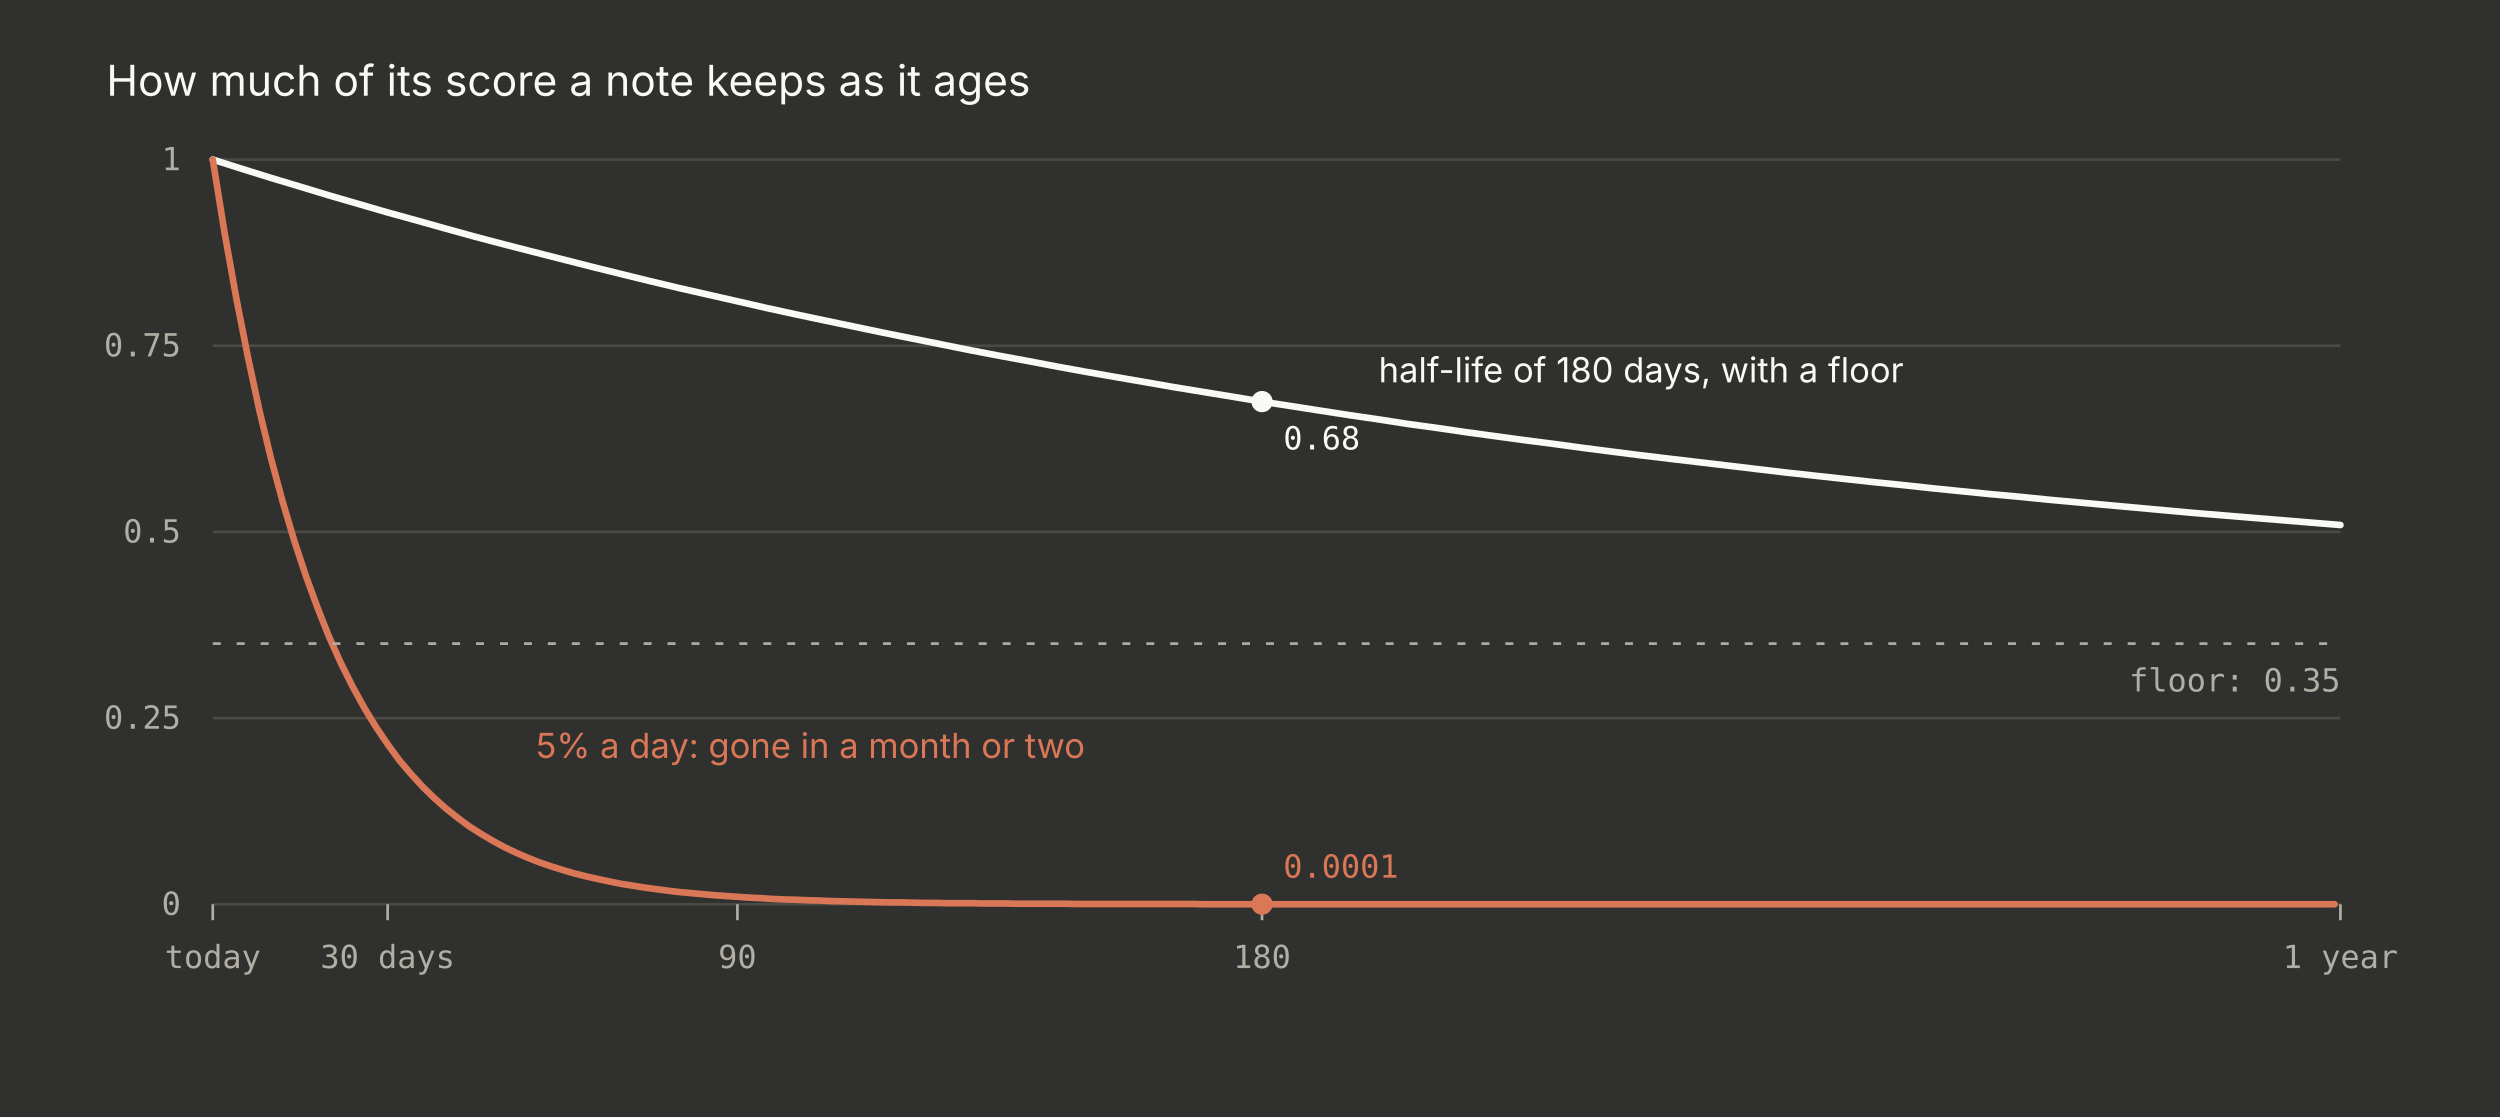
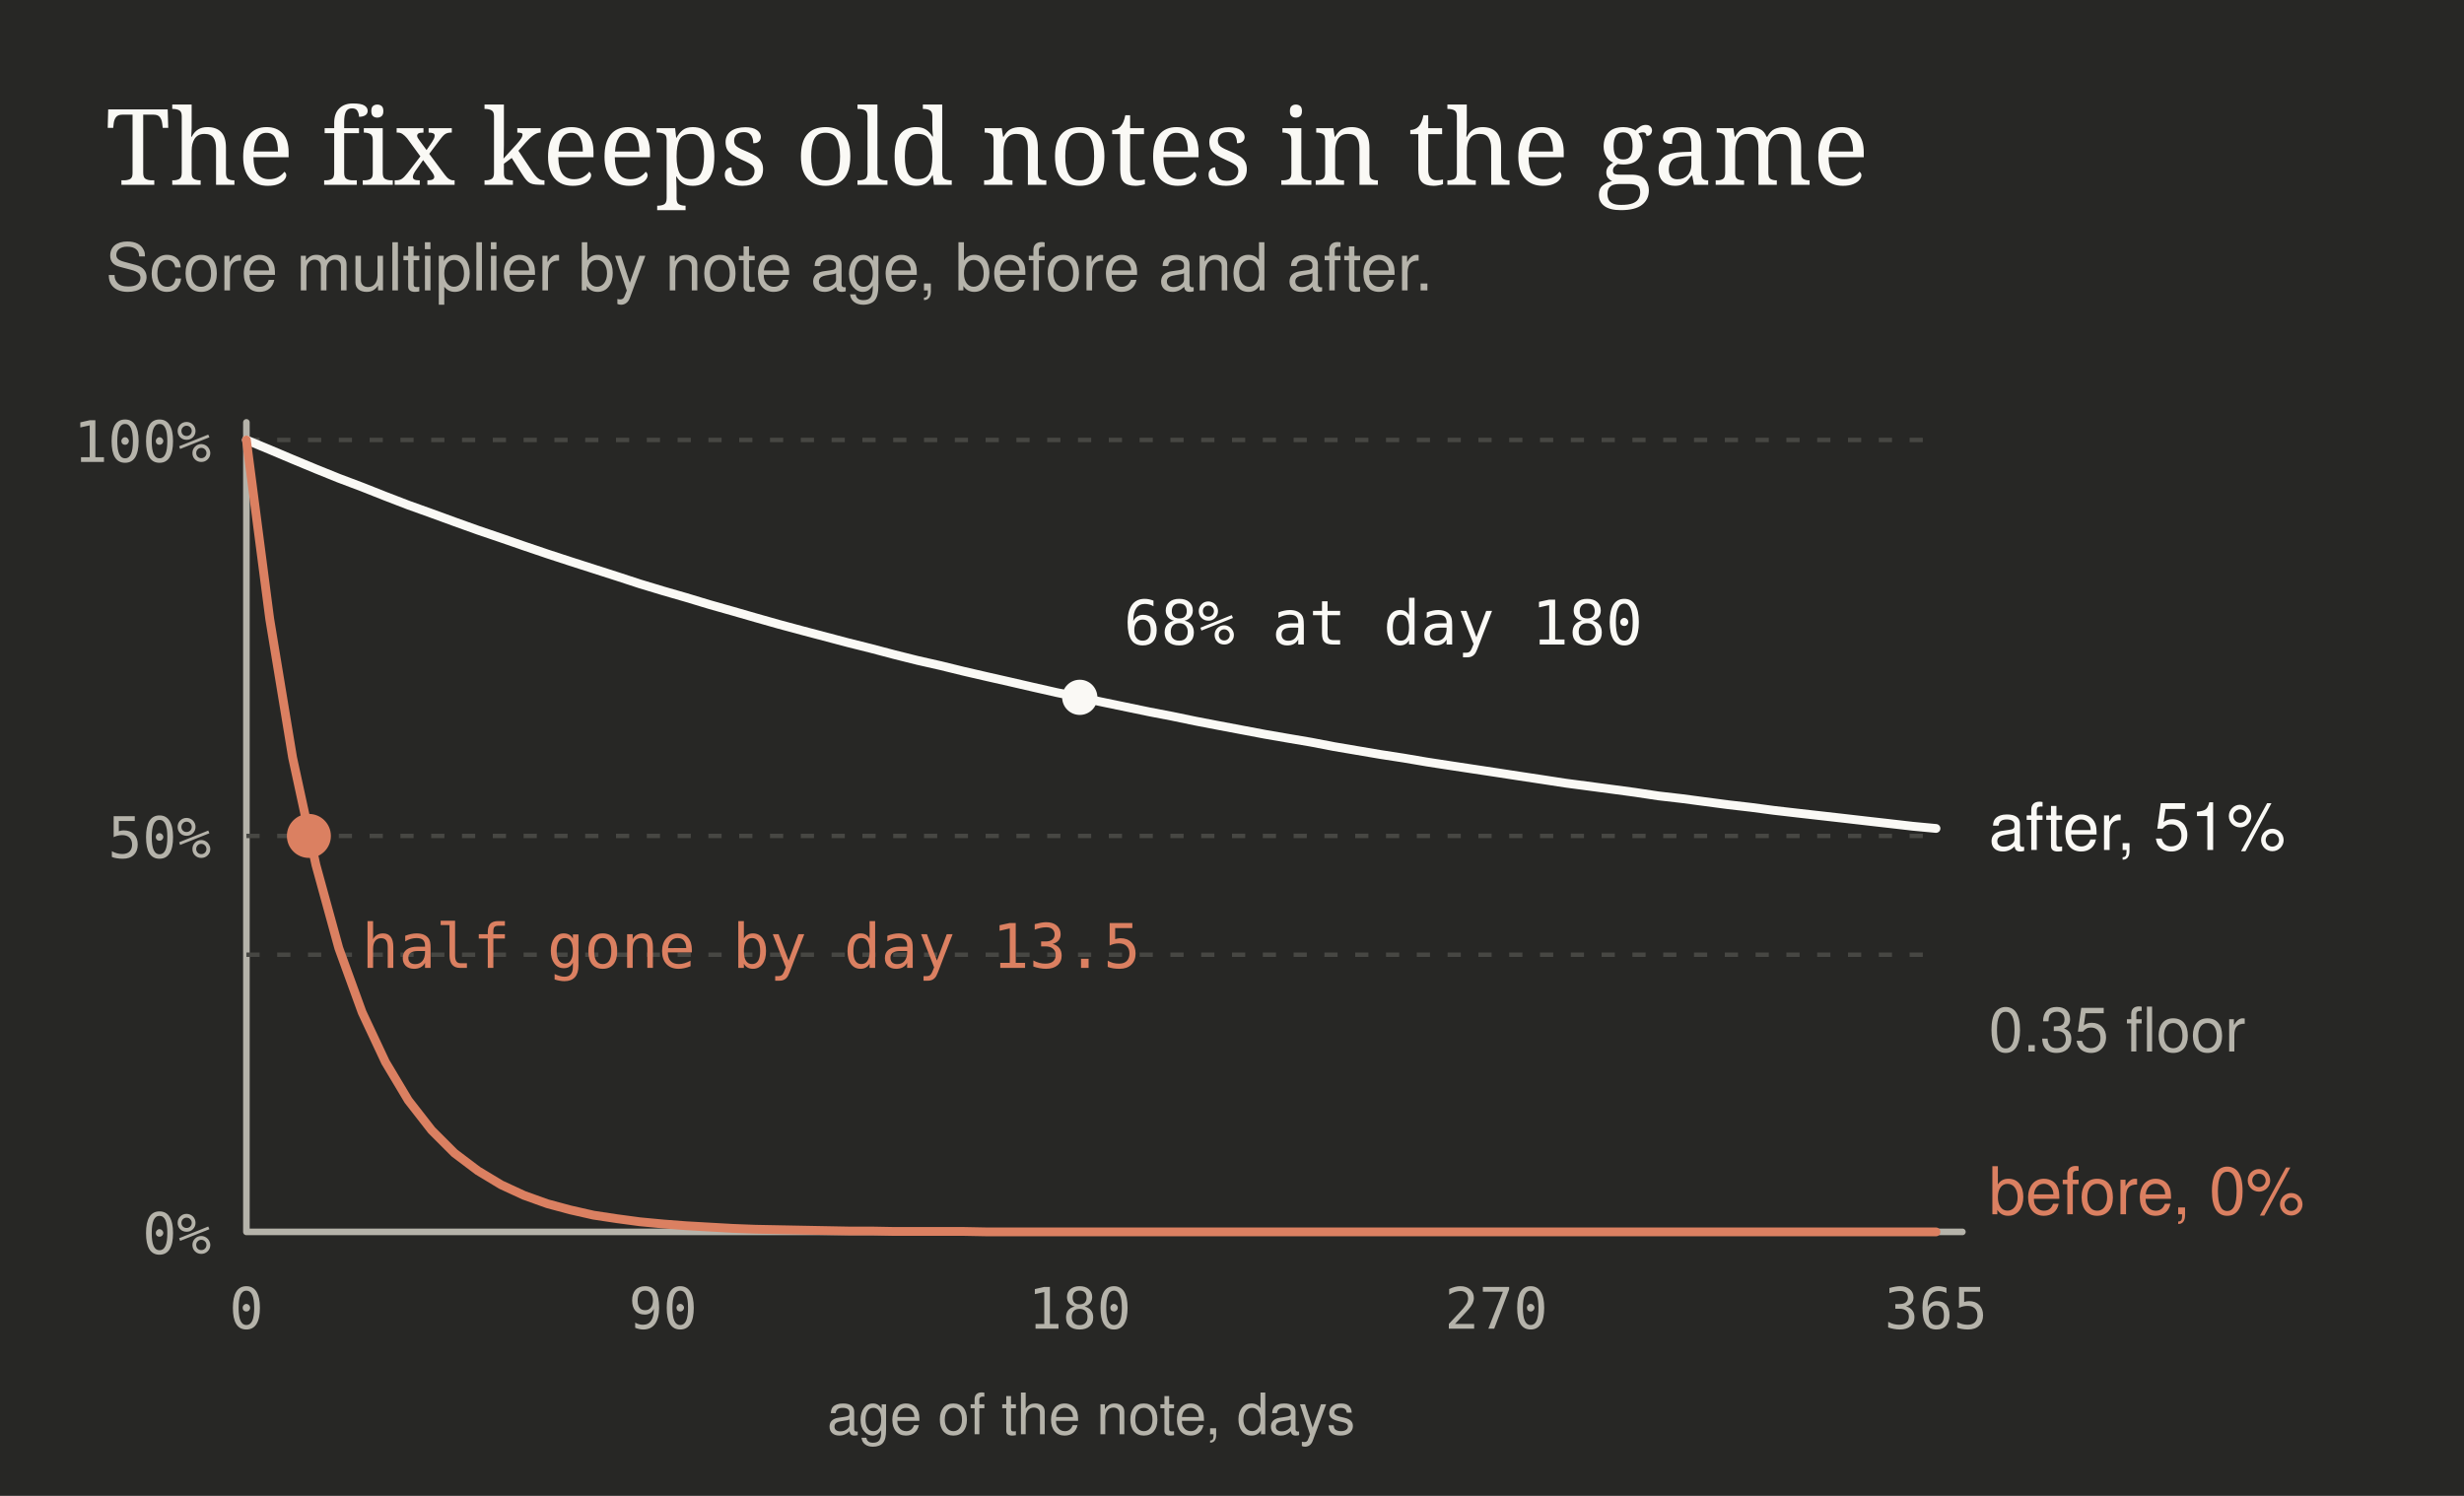
- <svg xmlns="http://www.w3.org/2000/svg" viewBox="0 0 940 420" width="940" height="420" role="img" aria-label="Chart: with 5% daily decay a note's score falls to nearly zero within two months; with a 180-day half-life and a 0.35 floor it still keeps 0.68 after six months">
-   <rect width="940" height="420" fill="#30302E" />
-   <text x="40" y="36" text-anchor="start" font-family="ui-sans-serif, system-ui, -apple-system, Segoe UI, sans-serif" font-size="16" fill="#FAF9F5">How much of its score a note keeps as it ages</text>
-   <path d="M80 340H880" stroke="#4A4A45" stroke-width="1" />
-   <text x="68" y="344" text-anchor="end" font-family="ui-monospace, SFMono-Regular, Menlo, monospace" font-size="12" fill="#B0AEA5">0</text>
-   <path d="M80 270.0H880" stroke="#4A4A45" stroke-width="1" />
-   <text x="68" y="274.0" text-anchor="end" font-family="ui-monospace, SFMono-Regular, Menlo, monospace" font-size="12" fill="#B0AEA5">0.25</text>
-   <path d="M80 200.0H880" stroke="#4A4A45" stroke-width="1" />
-   <text x="68" y="204.0" text-anchor="end" font-family="ui-monospace, SFMono-Regular, Menlo, monospace" font-size="12" fill="#B0AEA5">0.5</text>
-   <path d="M80 130.0H880" stroke="#4A4A45" stroke-width="1" />
-   <text x="68" y="134.0" text-anchor="end" font-family="ui-monospace, SFMono-Regular, Menlo, monospace" font-size="12" fill="#B0AEA5">0.75</text>
-   <path d="M80 60H880" stroke="#4A4A45" stroke-width="1" />
-   <text x="68" y="64" text-anchor="end" font-family="ui-monospace, SFMono-Regular, Menlo, monospace" font-size="12" fill="#B0AEA5">1</text>
-   <path d="M80.0 340v6" stroke="#B0AEA5" stroke-width="1" />
-   <text x="80.0" y="364" text-anchor="middle" font-family="ui-monospace, SFMono-Regular, Menlo, monospace" font-size="12" fill="#B0AEA5">today</text>
-   <path d="M145.753 340v6" stroke="#B0AEA5" stroke-width="1" />
-   <text x="145.753" y="364" text-anchor="middle" font-family="ui-monospace, SFMono-Regular, Menlo, monospace" font-size="12" fill="#B0AEA5">30 days</text>
-   <path d="M277.26 340v6" stroke="#B0AEA5" stroke-width="1" />
-   <text x="277.26" y="364" text-anchor="middle" font-family="ui-monospace, SFMono-Regular, Menlo, monospace" font-size="12" fill="#B0AEA5">90</text>
-   <path d="M474.521 340v6" stroke="#B0AEA5" stroke-width="1" />
-   <text x="474.521" y="364" text-anchor="middle" font-family="ui-monospace, SFMono-Regular, Menlo, monospace" font-size="12" fill="#B0AEA5">180</text>
-   <path d="M880.0 340v6" stroke="#B0AEA5" stroke-width="1" />
-   <text x="880.0" y="364" text-anchor="middle" font-family="ui-monospace, SFMono-Regular, Menlo, monospace" font-size="12" fill="#B0AEA5">1 year</text>
-   <path d="M80.0 60.0L91.0 63.5L101.9 66.9L112.9 70.2L123.8 73.5L134.8 76.7L145.8 79.9L156.7 82.9L167.7 86.0L178.6 89.0L189.6 91.9L200.5 94.7L211.5 97.5L222.5 100.3L233.4 103.0L244.4 105.7L255.3 108.3L266.3 110.8L277.3 113.3L288.2 115.8L299.2 118.2L310.1 120.5L321.1 122.8L332.1 125.1L343.0 127.3L354.0 129.5L364.9 131.7L375.9 133.8L386.8 135.8L397.8 137.9L408.8 139.9L419.7 141.8L430.7 143.7L441.6 145.6L452.6 147.4L463.6 149.2L474.5 151.0L485.5 152.7L496.4 154.4L507.4 156.1L518.4 157.7L529.3 159.4L540.3 160.9L551.2 162.5L562.2 164.0L573.2 165.5L584.1 166.9L595.1 168.4L606.0 169.8L617.0 171.2L627.9 172.5L638.9 173.8L649.9 175.1L660.8 176.4L671.8 177.7L682.7 178.9L693.7 180.1L704.7 181.3L715.6 182.4L726.6 183.6L737.5 184.7L748.5 185.8L759.5 186.8L770.4 187.9L781.4 188.9L792.3 189.9L803.3 190.9L814.2 191.9L825.2 192.9L836.2 193.8L847.1 194.7L858.1 195.6L869.0 196.5L880.0 197.4" fill="none" stroke="#FAF9F5" stroke-width="2.5" stroke-linecap="round" />
-   <path d="M80.0 60.0L84.4 87.3L88.8 111.9L93.2 134.2L97.5 154.2L101.9 172.4L106.3 188.7L110.7 203.5L115.1 216.8L119.5 228.8L123.8 239.6L128.2 249.4L132.6 258.2L137.0 266.2L141.4 273.4L145.8 279.9L150.1 285.8L154.5 291.0L158.9 295.8L163.3 300.1L167.7 304.0L172.1 307.5L176.4 310.7L180.8 313.5L185.2 316.1L189.6 318.5L194.0 320.6L198.4 322.5L202.7 324.2L207.1 325.7L211.5 327.1L215.9 328.4L220.3 329.5L224.7 330.5L229.0 331.4L233.4 332.3L237.8 333.0L242.2 333.7L246.6 334.3L251.0 334.9L255.3 335.4L259.7 335.8L264.1 336.2L268.5 336.6L272.9 336.9L277.3 337.2L281.6 337.5L286.0 337.7L290.4 338.0L294.8 338.2L299.2 338.3L303.6 338.5L307.9 338.6L312.3 338.8L316.7 338.9L321.1 339.0L325.5 339.1L329.9 339.2L334.2 339.3L338.6 339.3L343.0 339.4L347.4 339.5L351.8 339.5L356.2 339.6L360.5 339.6L364.9 339.6L369.3 339.7L373.7 339.7L378.1 339.7L382.5 339.8L386.8 339.8L391.2 339.8L395.6 339.8L400.0 339.8L404.4 339.9L408.8 339.9L413.2 339.9L417.5 339.9L421.9 339.9L426.3 339.9L430.7 339.9L435.1 339.9L439.5 339.9L443.8 339.9L448.2 339.9L452.6 340.0L457.0 340.0L461.4 340.0L465.8 340.0L470.1 340.0L474.5 340.0L478.9 340.0L483.3 340.0L487.7 340.0L492.1 340.0L496.4 340.0L500.8 340.0L505.2 340.0L509.6 340.0L514.0 340.0L518.4 340.0L522.7 340.0L527.1 340.0L531.5 340.0L535.9 340.0L540.3 340.0L544.7 340.0L549.0 340.0L553.4 340.0L557.8 340.0L562.2 340.0L566.6 340.0L571.0 340.0L575.3 340.0L579.7 340.0L584.1 340.0L588.5 340.0L592.9 340.0L597.3 340.0L601.6 340.0L606.0 340.0L610.4 340.0L614.8 340.0L619.2 340.0L623.6 340.0L627.9 340.0L632.3 340.0L636.7 340.0L641.1 340.0L645.5 340.0L649.9 340.0L654.2 340.0L658.6 340.0L663.0 340.0L667.4 340.0L671.8 340.0L676.2 340.0L680.5 340.0L684.9 340.0L689.3 340.0L693.7 340.0L698.1 340.0L702.5 340.0L706.8 340.0L711.2 340.0L715.6 340.0L720.0 340.0L724.4 340.0L728.8 340.0L733.2 340.0L737.5 340.0L741.9 340.0L746.3 340.0L750.7 340.0L755.1 340.0L759.5 340.0L763.8 340.0L768.2 340.0L772.6 340.0L777.0 340.0L781.4 340.0L785.8 340.0L790.1 340.0L794.5 340.0L798.9 340.0L803.3 340.0L807.7 340.0L812.1 340.0L816.4 340.0L820.8 340.0L825.2 340.0L829.6 340.0L834.0 340.0L838.4 340.0L842.7 340.0L847.1 340.0L851.5 340.0L855.9 340.0L860.3 340.0L864.7 340.0L869.0 340.0L873.4 340.0L877.8 340.0" fill="none" stroke="#D97757" stroke-width="2.5" stroke-linecap="round" />
-   <path d="M80 242.0H880" stroke="#B0AEA5" stroke-width="1" stroke-dasharray="3 6" />
-   <text x="880" y="260.0" text-anchor="end" font-family="ui-monospace, SFMono-Regular, Menlo, monospace" font-size="12" fill="#B0AEA5">floor: 0.35</text>
-   <text x="201.5" y="285" text-anchor="start" font-family="ui-sans-serif, system-ui, -apple-system, Segoe UI, sans-serif" font-size="13" fill="#D97757">5% a day: gone in a month or two</text>
-   <text x="518.356" y="143.745" text-anchor="start" font-family="ui-sans-serif, system-ui, -apple-system, Segoe UI, sans-serif" font-size="13" fill="#FAF9F5">half-life of 180 days, with a floor</text>
-   <circle cx="474.521" cy="151.0" r="4" fill="#FAF9F5" />
-   <text x="482.521" y="169.0" text-anchor="start" font-family="ui-monospace, SFMono-Regular, Menlo, monospace" font-size="12" fill="#FAF9F5">0.68</text>
-   <circle cx="474.521" cy="339.973" r="4" fill="#D97757" />
-   <text x="482.521" y="330" text-anchor="start" font-family="ui-monospace, SFMono-Regular, Menlo, monospace" font-size="12" fill="#D97757">0.0001</text>
+ <svg xmlns="http://www.w3.org/2000/svg" data-viz="" viewBox="0 0 560 340" width="560" height="340" role="img" aria-label="Score multiplier against note age over 365 days. Before, 0.95 to the power of days, falls to half at day 13.5, 21 percent at day 30 and about zero by six months. After, a 180-day half-life with a 0.35 floor, stays at 68 percent at day 180 and 51 percent at one year.">
+   <style data-standalone="">text{font-family:"DM Sans",Helvetica,Arial,sans-serif}.m{font-family:"DM Mono",Menlo,Consolas,monospace}.h{font-family:Newsreader,Georgia,serif;font-weight:500}</style>
+   <rect width="560" height="340" fill="#272725" />
+   <g class="a-fade" style="--d:0s;--t:.5s">
+     <text class="h" x="24" y="42" font-size="24" fill="#FAF9F5">The fix keeps old notes in the game</text>
+     <text x="24" y="66" font-size="15" fill="#B5B3AA">Score multiplier by note age, before and after.</text>
+   </g>
+   <path class="a-draw" pathLength="1" style="--d:0.15s;--t:0.6s" d="M56 96V280H446" stroke="#B5B3AA" stroke-width="1.5" stroke-linecap="round" stroke-linejoin="round" fill="none" />
+   <text class="m a-fade" style="--d:0.3s;--t:0.4s" x="48" y="285" text-anchor="end" font-size="13" fill="#B5B3AA">0%</text>
+   <text class="m a-fade" style="--d:0.3s;--t:0.4s" x="48" y="195.0" text-anchor="end" font-size="13" fill="#B5B3AA">50%</text>
+   <path class="a-fade" style="--d:0.3s;--t:.5s" d="M56 190.0H440" stroke="#474743" stroke-width="1" stroke-dasharray="3 4" />
+   <text class="m a-fade" style="--d:0.3s;--t:0.4s" x="48" y="105" text-anchor="end" font-size="13" fill="#B5B3AA">100%</text>
+   <path class="a-fade" style="--d:0.3s;--t:.5s" d="M56 100.0H440" stroke="#474743" stroke-width="1" stroke-dasharray="3 4" />
+   <text class="m a-fade" style="--d:0.3s;--t:0.4s" x="56.0" y="302" text-anchor="middle" font-size="13" fill="#B5B3AA">0</text>
+   <text class="m a-fade" style="--d:0.3s;--t:0.4s" x="150.685" y="302" text-anchor="middle" font-size="13" fill="#B5B3AA">90</text>
+   <text class="m a-fade" style="--d:0.3s;--t:0.4s" x="245.37" y="302" text-anchor="middle" font-size="13" fill="#B5B3AA">180</text>
+   <text class="m a-fade" style="--d:0.3s;--t:0.4s" x="340.055" y="302" text-anchor="middle" font-size="13" fill="#B5B3AA">270</text>
+   <text class="m a-fade" style="--d:0.3s;--t:0.4s" x="440" y="302" text-anchor="middle" font-size="13" fill="#B5B3AA">365</text>
+   <text class="a-fade" style="--d:0.3s;--t:0.4s" x="248.0" y="326" text-anchor="middle" font-size="13" fill="#B5B3AA">age of the note, days</text>
+   <path class="a-fade" style="--d:0.4s;--t:.5s" d="M56 217.0H440" stroke="#474743" stroke-width="1" stroke-dasharray="3 4" />
+   <path class="a-draw" pathLength="1" style="--d:0.5s;--t:1.0s" d="M56.0 100.0 L61.3 102.2 L66.5 104.4 L71.8 106.6 L77.0 108.7 L82.3 110.7 L87.6 112.8 L92.8 114.8 L98.1 116.7 L103.3 118.6 L108.6 120.5 L113.9 122.3 L119.1 124.1 L124.4 125.9 L129.6 127.6 L134.9 129.3 L140.2 131.0 L145.4 132.7 L150.7 134.3 L155.9 135.8 L161.2 137.4 L166.5 138.9 L171.7 140.4 L177.0 141.9 L182.2 143.3 L187.5 144.7 L192.8 146.1 L198.0 147.4 L203.3 148.8 L208.5 150.1 L213.8 151.3 L219.1 152.6 L224.3 153.8 L229.6 155.0 L234.8 156.2 L240.1 157.4 L245.4 158.5 L250.6 159.6 L255.9 160.7 L261.2 161.8 L266.4 162.8 L271.7 163.9 L276.9 164.9 L282.2 165.9 L287.5 166.9 L292.7 167.8 L298.0 168.7 L303.2 169.7 L308.5 170.6 L313.8 171.5 L319.0 172.3 L324.3 173.2 L329.5 174.0 L334.8 174.8 L340.1 175.6 L345.3 176.4 L350.6 177.2 L355.8 178.0 L361.1 178.7 L366.4 179.4 L371.6 180.1 L376.9 180.9 L382.1 181.5 L387.4 182.2 L392.7 182.9 L397.9 183.5 L403.2 184.2 L408.4 184.8 L413.7 185.4 L419.0 186.0 L424.2 186.6 L429.5 187.2 L434.7 187.8 L440.0 188.3" stroke="#FAF9F5" stroke-width="2" stroke-linecap="round" stroke-linejoin="round" fill="none" />
+   <path class="a-draw" pathLength="1" style="--d:0.6s;--t:0.9s" d="M56.0 100.0 L61.3 140.7 L66.5 172.2 L71.8 196.6 L77.0 215.5 L82.3 230.1 L87.6 241.4 L92.8 250.1 L98.1 256.9 L103.3 262.1 L108.6 266.1 L113.9 269.3 L119.1 271.7 L124.4 273.6 L129.6 275.0 L134.9 276.2 L140.2 277.0 L145.4 277.7 L150.7 278.2 L155.9 278.6 L161.2 278.9 L166.5 279.2 L171.7 279.4 L177.0 279.5 L182.2 279.6 L187.5 279.7 L192.8 279.8 L198.0 279.8 L203.3 279.9 L208.5 279.9 L213.8 279.9 L219.1 279.9 L224.3 280.0 L229.6 280.0 L234.8 280.0 L240.1 280.0 L245.4 280.0 L250.6 280.0 L255.9 280.0 L261.2 280.0 L266.4 280.0 L271.7 280.0 L276.9 280.0 L282.2 280.0 L287.5 280.0 L292.7 280.0 L298.0 280.0 L303.2 280.0 L308.5 280.0 L313.8 280.0 L319.0 280.0 L324.3 280.0 L329.5 280.0 L334.8 280.0 L340.1 280.0 L345.3 280.0 L350.6 280.0 L355.8 280.0 L361.1 280.0 L366.4 280.0 L371.6 280.0 L376.9 280.0 L382.1 280.0 L387.4 280.0 L392.7 280.0 L397.9 280.0 L403.2 280.0 L408.4 280.0 L413.7 280.0 L419.0 280.0 L424.2 280.0 L429.5 280.0 L434.7 280.0 L440.0 280.0" stroke="#DB8061" stroke-width="2" stroke-linecap="round" stroke-linejoin="round" fill="none" />
+   <text class="a-fade" style="--d:1.4s;--t:0.4s" x="452" y="193.2" font-size="15" font-weight="500" fill="#FAF9F5">after, 51%</text>
+   <text class="a-fade" style="--d:1.4s;--t:0.4s" x="452" y="239.0" font-size="14" fill="#B5B3AA">0.35 floor</text>
+   <text class="a-fade" style="--d:1.4s;--t:0.4s" x="452" y="276" font-size="15" font-weight="500" fill="#DB8061">before, 0%</text>
+   <g class="a-fade" style="--d:1.8s;--t:.4s">
+     <circle cx="70.2" cy="190.0" r="5" fill="#DB8061" />
+   </g>
+   <g class="a-fade" style="--d:1.9s;--t:.5s">
+     <g class="a-pop" style="--d:2.1s;--t:.5s">
+       <text class="m" x="82.2" y="220.0" font-size="14" font-weight="500" fill="#DB8061">half gone by day 13.5</text>
+     </g>
+   </g>
+   <g class="a-fade" style="--d:2.0s;--t:.4s">
+     <circle cx="245.4" cy="158.5" r="4" fill="#FAF9F5" />
+   </g>
+   <text class="m a-fade" style="--d:2.1s;--t:0.4s" x="255.37" y="146.5" font-size="14" fill="#FAF9F5">68% at day 180</text>
</svg>
